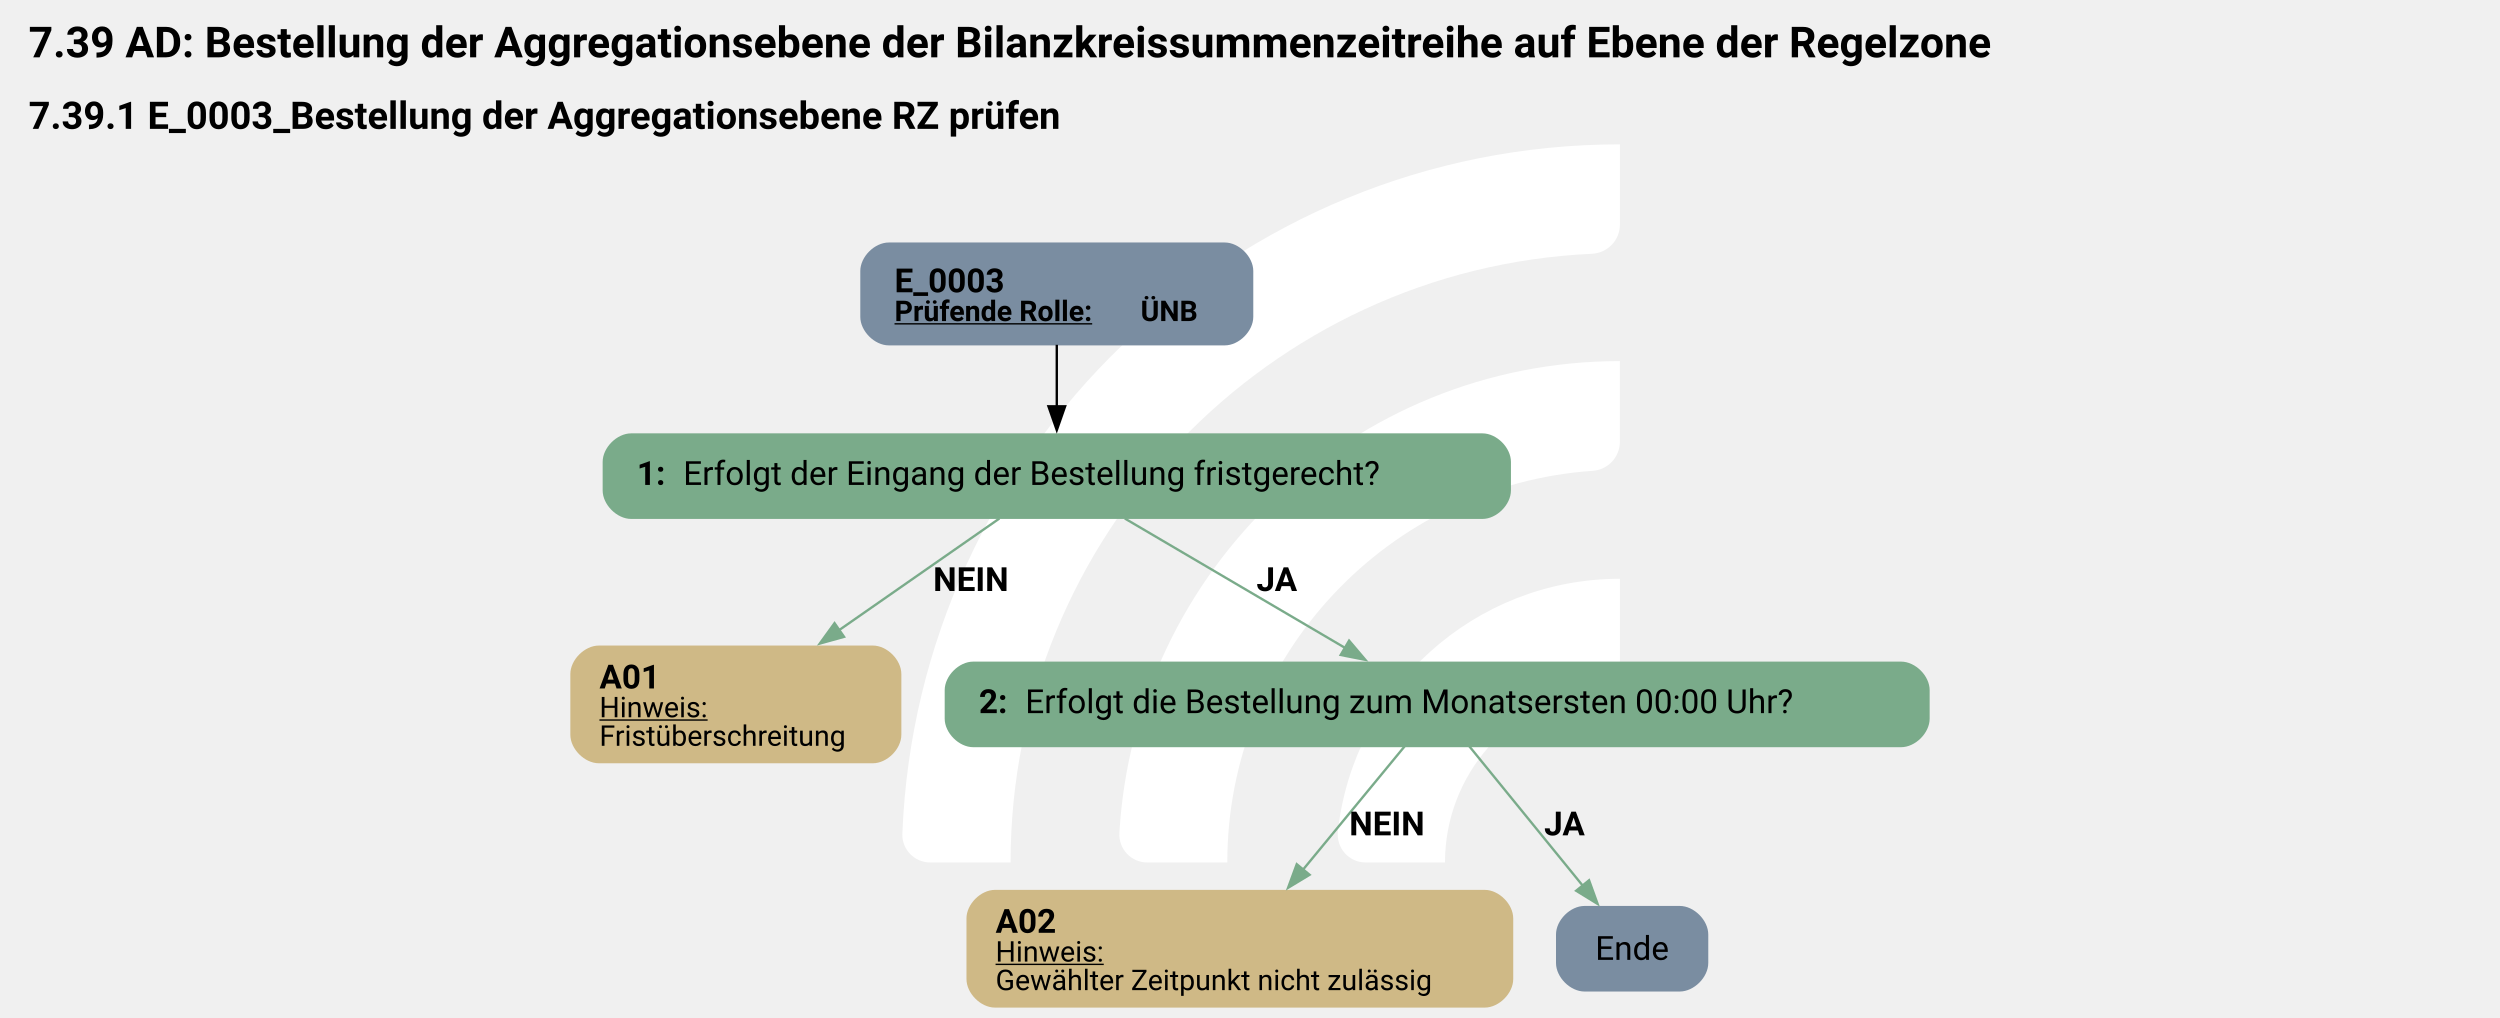
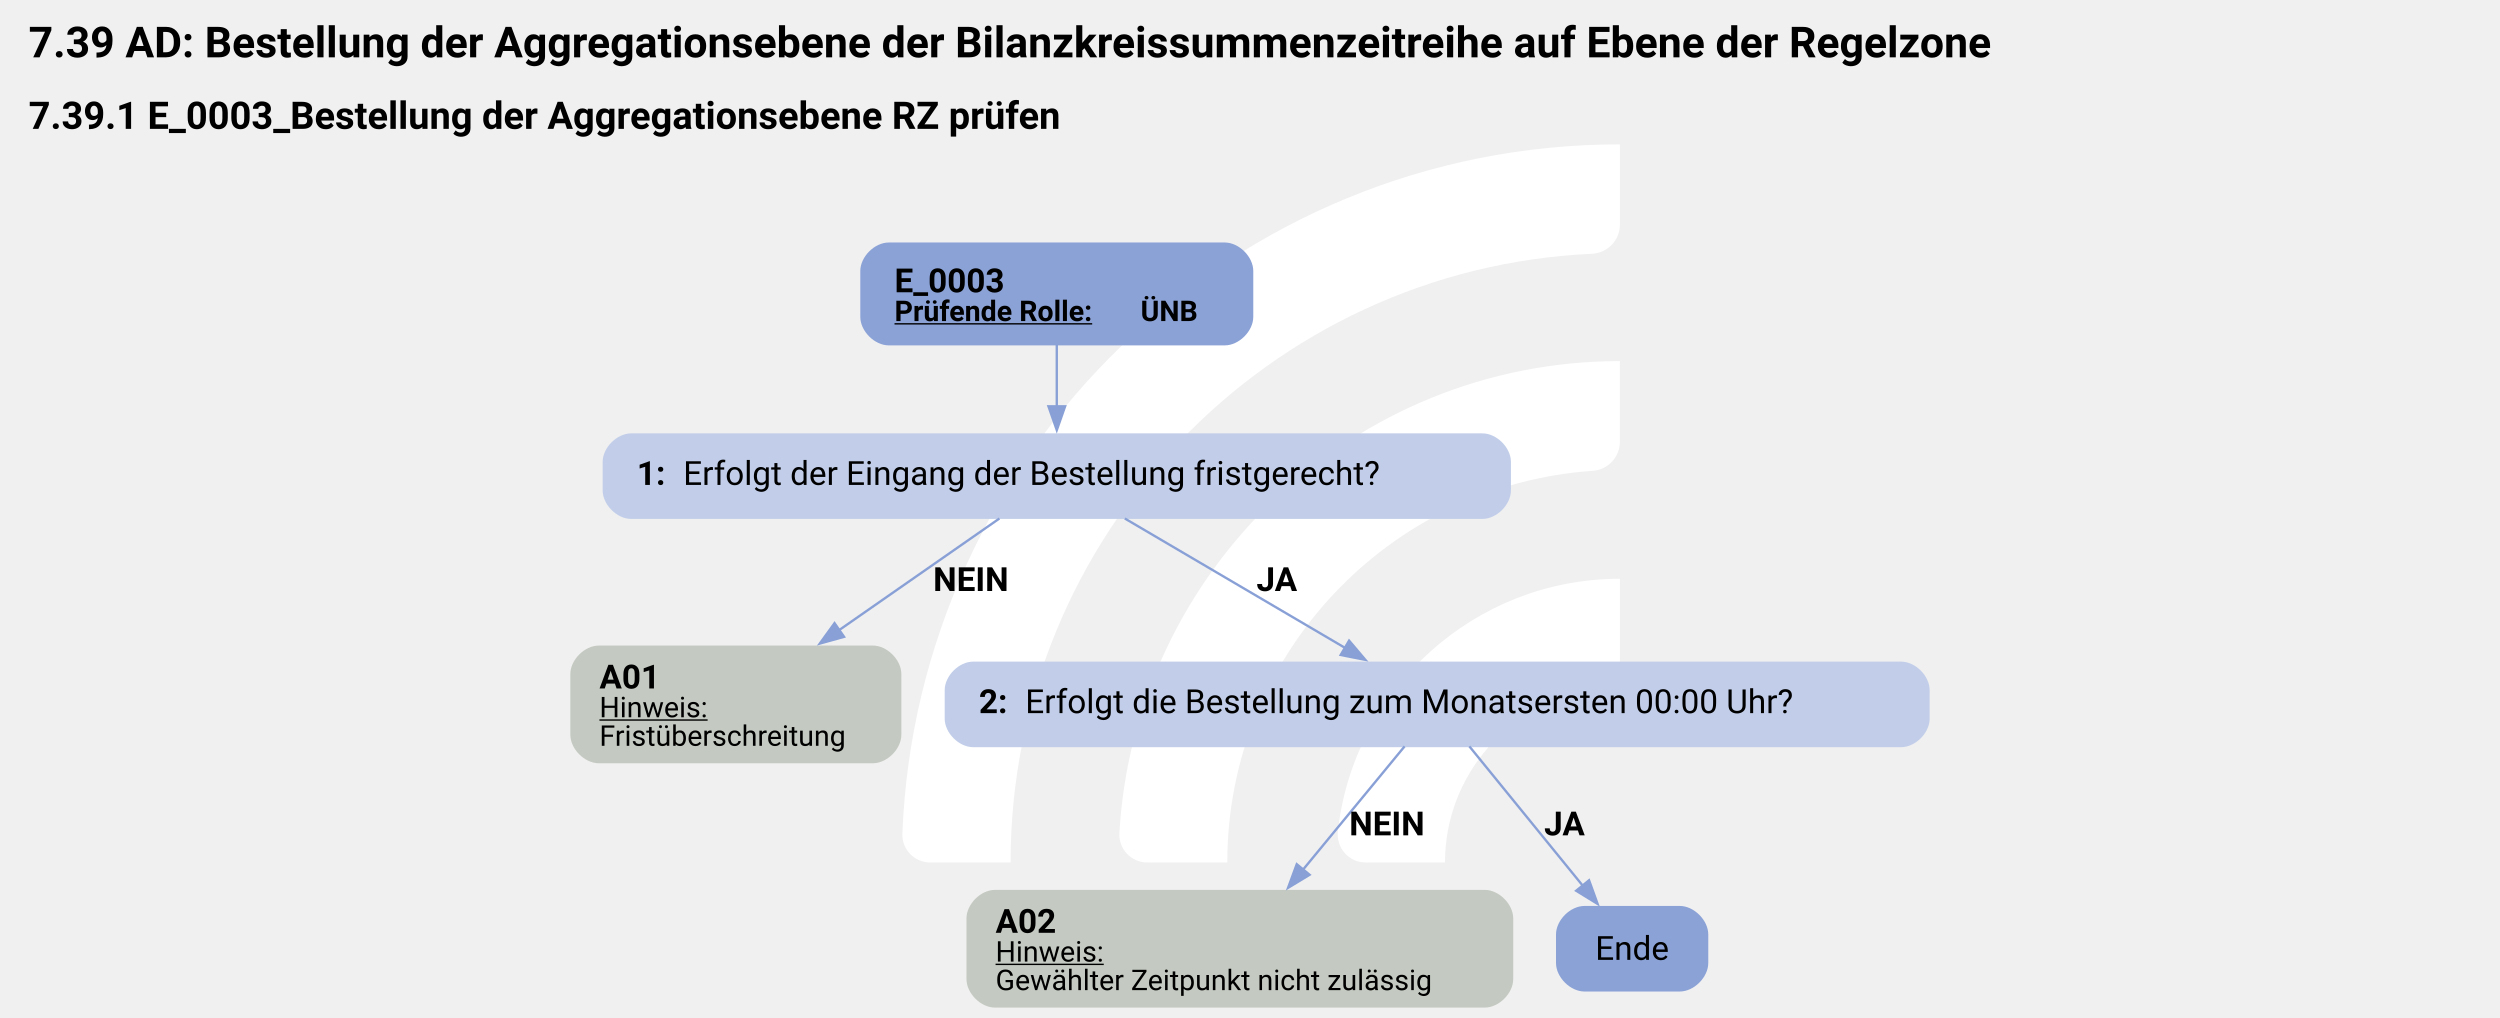
<svg xmlns="http://www.w3.org/2000/svg" version="1.1" width="1402.667px" viewBox="0 0 1402.667 570.667" height="570.667px">
  <g>
    <g transform="translate(468.6151, 57.06667) scale(1 1) translate(0, 0) scale(0.8035295 0.8035295) ">
      <defs>
        <style>.cls-1{fill:#fff;}</style>
      </defs>
      <path class="cls-1" d="M122.44,531.2h-56.1c-11,0-19.9-9.12-19.46-20.11C57.47,243.89,278.15,29.78,547.91,29.78v56.02c0,10.98-8.69,19.89-19.66,20.39-225.51,10.31-405.8,197-405.8,425Z" />
      <path class="cls-1" d="M273.78,531.2h-55.93c-11.23,0-20.09-9.48-19.43-20.69,10.74-183.44,163.39-329.39,349.48-329.39v56.26c0,10.71-8.27,19.62-18.96,20.35-142.35,9.77-255.17,128.69-255.17,273.46Z" />
      <path class="cls-1" d="M425.77,531.2h-55.45c-11.65,0-20.6-10.17-19.33-21.75,10.87-99.03,95.03-176.34,196.92-176.34v57.01c0,10.05-7.28,18.75-17.23,20.16-59.22,8.4-104.91,59.42-104.91,120.92Z" />
    </g>
    <svg width="1052pt" height="428pt" viewBox="0.00 0.00 1051.50 427.82">
      <g id="graph0" class="graph" transform="scale(1 1) rotate(0) translate(4 423.82)">
        <text text-anchor="start" x="8" y="-399.72" font-family="Roboto, sans-serif" font-weight="bold" font-size="18.00">7.39 AD: Bestellung der Aggregationsebene der Bilanzkreissummenzeitreihe auf Ebene der Regelzone</text>
        <text text-anchor="start" x="8" y="-369.62" font-family="Roboto, sans-serif" font-weight="bold" font-size="16.00">7.39.1 E_0003_Bestellung der Aggregationsebene RZ prüfen</text>
        <g id="node1" class="node">
-           <path fill="#7a8da1" stroke="black" stroke-width="0" d="M511.13,-321.82C511.13,-321.82 369.83,-321.82 369.83,-321.82 363.83,-321.82 357.83,-315.82 357.83,-309.82 357.83,-309.82 357.83,-290.54 357.83,-290.54 357.83,-284.54 363.83,-278.54 369.83,-278.54 369.83,-278.54 511.13,-278.54 511.13,-278.54 517.13,-278.54 523.13,-284.54 523.13,-290.54 523.13,-290.54 523.13,-309.82 523.13,-309.82 523.13,-315.82 517.13,-321.82 511.13,-321.82" />
+           <path fill="#8ba2d7" stroke="black" stroke-width="0" d="M511.13,-321.82C511.13,-321.82 369.83,-321.82 369.83,-321.82 363.83,-321.82 357.83,-315.82 357.83,-309.82 357.83,-309.82 357.83,-290.54 357.83,-290.54 357.83,-284.54 363.83,-278.54 369.83,-278.54 369.83,-278.54 511.13,-278.54 511.13,-278.54 517.13,-278.54 523.13,-284.54 523.13,-290.54 523.13,-290.54 523.13,-309.82 523.13,-309.82 523.13,-315.82 517.13,-321.82 511.13,-321.82" />
          <text text-anchor="start" x="372.23" y="-300.88" font-family="Roboto, sans-serif" font-weight="bold" font-size="14.00">E_0003</text>
          <text text-anchor="start" x="372.23" y="-288.78" font-family="Roboto, sans-serif" font-weight="bold" text-decoration="underline" font-size="12.00">Prüfende Rolle:</text>
          <text text-anchor="start" x="475.73" y="-288.78" font-family="Roboto, sans-serif" font-weight="bold" font-size="12.00"> ÜNB</text>
        </g>
        <g id="node2" class="node">
-           <path fill="#7aab8a" stroke="black" stroke-width="0" d="M619.51,-241.54C619.51,-241.54 261.46,-241.54 261.46,-241.54 255.46,-241.54 249.46,-235.54 249.46,-229.54 249.46,-229.54 249.46,-217.54 249.46,-217.54 249.46,-211.54 255.46,-205.54 261.46,-205.54 261.46,-205.54 619.51,-205.54 619.51,-205.54 625.51,-205.54 631.51,-211.54 631.51,-217.54 631.51,-217.54 631.51,-229.54 631.51,-229.54 631.51,-235.54 625.51,-241.54 619.51,-241.54" />
+           <path fill="#c2cee9" stroke="black" stroke-width="0" d="M619.51,-241.54C619.51,-241.54 261.46,-241.54 261.46,-241.54 255.46,-241.54 249.46,-235.54 249.46,-229.54 249.46,-229.54 249.46,-217.54 249.46,-217.54 249.46,-211.54 255.46,-205.54 261.46,-205.54 261.46,-205.54 619.51,-205.54 619.51,-205.54 625.51,-205.54 631.51,-211.54 631.51,-217.54 631.51,-217.54 631.51,-229.54 631.51,-229.54 631.51,-235.54 625.51,-241.54 619.51,-241.54" />
          <text text-anchor="start" x="263.86" y="-219.86" font-family="Roboto, sans-serif" font-weight="bold" font-size="14.00">1: </text>
          <text text-anchor="start" x="283.36" y="-219.86" font-family="Roboto, sans-serif" font-size="14.00">Erfolgt der Eingang der Bestellung fristgerecht?</text>
        </g>
        <g id="edge1" class="edge">
-           <path fill="none" stroke="black" d="M440.48,-278.78C440.48,-270.71 440.48,-261.3 440.48,-252.61" />
-           <polygon fill="black" stroke="black" points="443.98,-252.9 440.48,-242.9 436.98,-252.9 443.98,-252.9" />
+           <path fill="none" stroke="#88a0d6" d="M440.48,-278.78C440.48,-270.71 440.48,-261.3 440.48,-252.61" />
+           <polygon fill="#88a0d6" stroke="#88a0d6" points="443.98,-252.9 440.48,-242.9 436.98,-252.9 443.98,-252.9" />
        </g>
        <g id="node3" class="node">
-           <path fill="#cfb986" stroke="black" stroke-width="0" d="M363.1,-152.29C363.1,-152.29 247.87,-152.29 247.87,-152.29 241.87,-152.29 235.87,-146.29 235.87,-140.29 235.87,-140.29 235.87,-114.77 235.87,-114.77 235.87,-108.77 241.87,-102.77 247.87,-102.77 247.87,-102.77 363.1,-102.77 363.1,-102.77 369.1,-102.77 375.1,-108.77 375.1,-114.77 375.1,-114.77 375.1,-140.29 375.1,-140.29 375.1,-146.29 369.1,-152.29 363.1,-152.29" />
+           <path fill="#c4cac1" stroke="black" stroke-width="0" d="M363.1,-152.29C363.1,-152.29 247.87,-152.29 247.87,-152.29 241.87,-152.29 235.87,-146.29 235.87,-140.29 235.87,-140.29 235.87,-114.77 235.87,-114.77 235.87,-108.77 241.87,-102.77 247.87,-102.77 247.87,-102.77 363.1,-102.77 363.1,-102.77 369.1,-102.77 375.1,-108.77 375.1,-114.77 375.1,-114.77 375.1,-140.29 375.1,-140.29 375.1,-146.29 369.1,-152.29 363.1,-152.29" />
          <text text-anchor="start" x="248.11" y="-134.23" font-family="Roboto, sans-serif" font-weight="bold" font-size="14.00">A01</text>
          <text text-anchor="start" x="248.11" y="-122.13" font-family="Roboto, sans-serif" text-decoration="underline" font-size="12.00">Hinweis:</text>
          <text text-anchor="start" x="248.11" y="-110.13" font-family="Roboto, sans-serif" font-size="12.00">Fristüberschreitung</text>
        </g>
        <g id="edge2" class="edge">
-           <path fill="none" stroke="#7aab8a" d="M416.35,-205.73C397.63,-192.7 371.21,-174.3 348.85,-158.73" />
-           <polygon fill="#7aab8a" stroke="#7aab8a" points="351,-155.96 340.79,-153.12 347,-161.71 351,-155.96" />
+           <path fill="none" stroke="#88a0d6" d="M416.35,-205.73C397.63,-192.7 371.21,-174.3 348.85,-158.73" />
+           <polygon fill="#88a0d6" stroke="#88a0d6" points="351,-155.96 340.79,-153.12 347,-161.71 351,-155.96" />
          <text text-anchor="start" x="388.48" y="-175.24" font-family="Roboto, sans-serif" font-weight="bold" font-size="14.00">NEIN</text>
        </g>
        <g id="node4" class="node">
-           <path fill="#7aab8a" stroke="black" stroke-width="0" d="M795.63,-145.53C795.63,-145.53 405.33,-145.53 405.33,-145.53 399.33,-145.53 393.33,-139.53 393.33,-133.53 393.33,-133.53 393.33,-121.53 393.33,-121.53 393.33,-115.53 399.33,-109.53 405.33,-109.53 405.33,-109.53 795.63,-109.53 795.63,-109.53 801.63,-109.53 807.63,-115.53 807.63,-121.53 807.63,-121.53 807.63,-133.53 807.63,-133.53 807.63,-139.53 801.63,-145.53 795.63,-145.53" />
+           <path fill="#c2cee9" stroke="black" stroke-width="0" d="M795.63,-145.53C795.63,-145.53 405.33,-145.53 405.33,-145.53 399.33,-145.53 393.33,-139.53 393.33,-133.53 393.33,-133.53 393.33,-121.53 393.33,-121.53 393.33,-115.53 399.33,-109.53 405.33,-109.53 405.33,-109.53 795.63,-109.53 795.63,-109.53 801.63,-109.53 807.63,-115.53 807.63,-121.53 807.63,-121.53 807.63,-133.53 807.63,-133.53 807.63,-139.53 801.63,-145.53 795.63,-145.53" />
          <text text-anchor="start" x="407.73" y="-123.86" font-family="Roboto, sans-serif" font-weight="bold" font-size="14.00">2: </text>
          <text text-anchor="start" x="427.23" y="-123.86" font-family="Roboto, sans-serif" font-size="14.00">Erfolgt die Bestellung zum Monatsersten 00:00 Uhr?</text>
        </g>
        <g id="edge3" class="edge">
-           <path fill="none" stroke="#7aab8a" d="M469.09,-205.73C494.98,-190.52 533.32,-167.99 561.92,-151.19" />
-           <polygon fill="#7aab8a" stroke="#7aab8a" points="563.43,-154.36 570.28,-146.28 559.89,-148.32 563.43,-154.36" />
+           <path fill="none" stroke="#88a0d6" d="M469.09,-205.73C494.98,-190.52 533.32,-167.99 561.92,-151.19" />
+           <polygon fill="#88a0d6" stroke="#88a0d6" points="563.43,-154.36 570.28,-146.28 559.89,-148.32 563.43,-154.36" />
          <text text-anchor="start" x="524.48" y="-175.24" font-family="Roboto, sans-serif" font-weight="bold" font-size="14.00">JA</text>
        </g>
        <g id="node5" class="node">
-           <path fill="#cfb986" stroke="black" stroke-width="0" d="M620.47,-49.52C620.47,-49.52 414.49,-49.52 414.49,-49.52 408.49,-49.52 402.49,-43.52 402.49,-37.52 402.49,-37.52 402.49,-12 402.49,-12 402.49,-6 408.49,0 414.49,0 414.49,0 620.47,0 620.47,0 626.47,0 632.47,-6 632.47,-12 632.47,-12 632.47,-37.52 632.47,-37.52 632.47,-43.52 626.47,-49.52 620.47,-49.52" />
+           <path fill="#c4cac1" stroke="black" stroke-width="0" d="M620.47,-49.52C620.47,-49.52 414.49,-49.52 414.49,-49.52 408.49,-49.52 402.49,-43.52 402.49,-37.52 402.49,-37.52 402.49,-12 402.49,-12 402.49,-6 408.49,0 414.49,0 414.49,0 620.47,0 620.47,0 626.47,0 632.47,-6 632.47,-12 632.47,-12 632.47,-37.52 632.47,-37.52 632.47,-43.52 626.47,-49.52 620.47,-49.52" />
          <text text-anchor="start" x="414.73" y="-31.46" font-family="Roboto, sans-serif" font-weight="bold" font-size="14.00">A02</text>
          <text text-anchor="start" x="414.73" y="-19.36" font-family="Roboto, sans-serif" text-decoration="underline" font-size="12.00">Hinweis:</text>
          <text text-anchor="start" x="414.73" y="-7.36" font-family="Roboto, sans-serif" font-size="12.00">Gewählter Zeitpunkt nicht zulässig</text>
        </g>
        <g id="edge4" class="edge">
-           <path fill="none" stroke="#7aab8a" d="M586.78,-109.89C575.17,-95.8 558.2,-75.19 543.95,-57.9" />
-           <polygon fill="#7aab8a" stroke="#7aab8a" points="546.82,-55.87 537.76,-50.38 541.42,-60.32 546.82,-55.87" />
+           <path fill="none" stroke="#88a0d6" d="M586.78,-109.89C575.17,-95.8 558.2,-75.19 543.95,-57.9" />
+           <polygon fill="#88a0d6" stroke="#88a0d6" points="546.82,-55.87 537.76,-50.38 541.42,-60.32 546.82,-55.87" />
          <text text-anchor="start" x="563.48" y="-72.47" font-family="Roboto, sans-serif" font-weight="bold" font-size="14.00">NEIN</text>
        </g>
        <g id="node6" class="node">
-           <path fill="#7a8da1" stroke="black" stroke-width="0" d="M702.51,-42.76C702.51,-42.76 662.46,-42.76 662.46,-42.76 656.46,-42.76 650.46,-36.76 650.46,-30.76 650.46,-30.76 650.46,-18.76 650.46,-18.76 650.46,-12.76 656.46,-6.76 662.46,-6.76 662.46,-6.76 702.51,-6.76 702.51,-6.76 708.51,-6.76 714.51,-12.76 714.51,-18.76 714.51,-18.76 714.51,-30.76 714.51,-30.76 714.51,-36.76 708.51,-42.76 702.51,-42.76" />
+           <path fill="#8ba2d7" stroke="black" stroke-width="0" d="M702.51,-42.76C702.51,-42.76 662.46,-42.76 662.46,-42.76 656.46,-42.76 650.46,-36.76 650.46,-30.76 650.46,-30.76 650.46,-18.76 650.46,-18.76 650.46,-12.76 656.46,-6.76 662.46,-6.76 662.46,-6.76 702.51,-6.76 702.51,-6.76 708.51,-6.76 714.51,-12.76 714.51,-18.76 714.51,-18.76 714.51,-30.76 714.51,-30.76 714.51,-36.76 708.51,-42.76 702.51,-42.76" />
          <text text-anchor="middle" x="682.48" y="-20.08" font-family="Roboto, sans-serif" font-size="14.00">Ende</text>
        </g>
        <g id="edge5" class="edge">
-           <path fill="none" stroke="#7aab8a" d="M614.02,-109.89C627.02,-93.92 646.83,-69.57 661.8,-51.17" />
-           <polygon fill="#7aab8a" stroke="#7aab8a" points="664.37,-53.56 667.97,-43.6 658.94,-49.15 664.37,-53.56" />
+           <path fill="none" stroke="#88a0d6" d="M614.02,-109.89C627.02,-93.92 646.83,-69.57 661.8,-51.17" />
+           <polygon fill="#88a0d6" stroke="#88a0d6" points="664.37,-53.56 667.97,-43.6 658.94,-49.15 664.37,-53.56" />
          <text text-anchor="start" x="645.48" y="-72.47" font-family="Roboto, sans-serif" font-weight="bold" font-size="14.00">JA</text>
        </g>
      </g>
    </svg>
  </g>
</svg>
